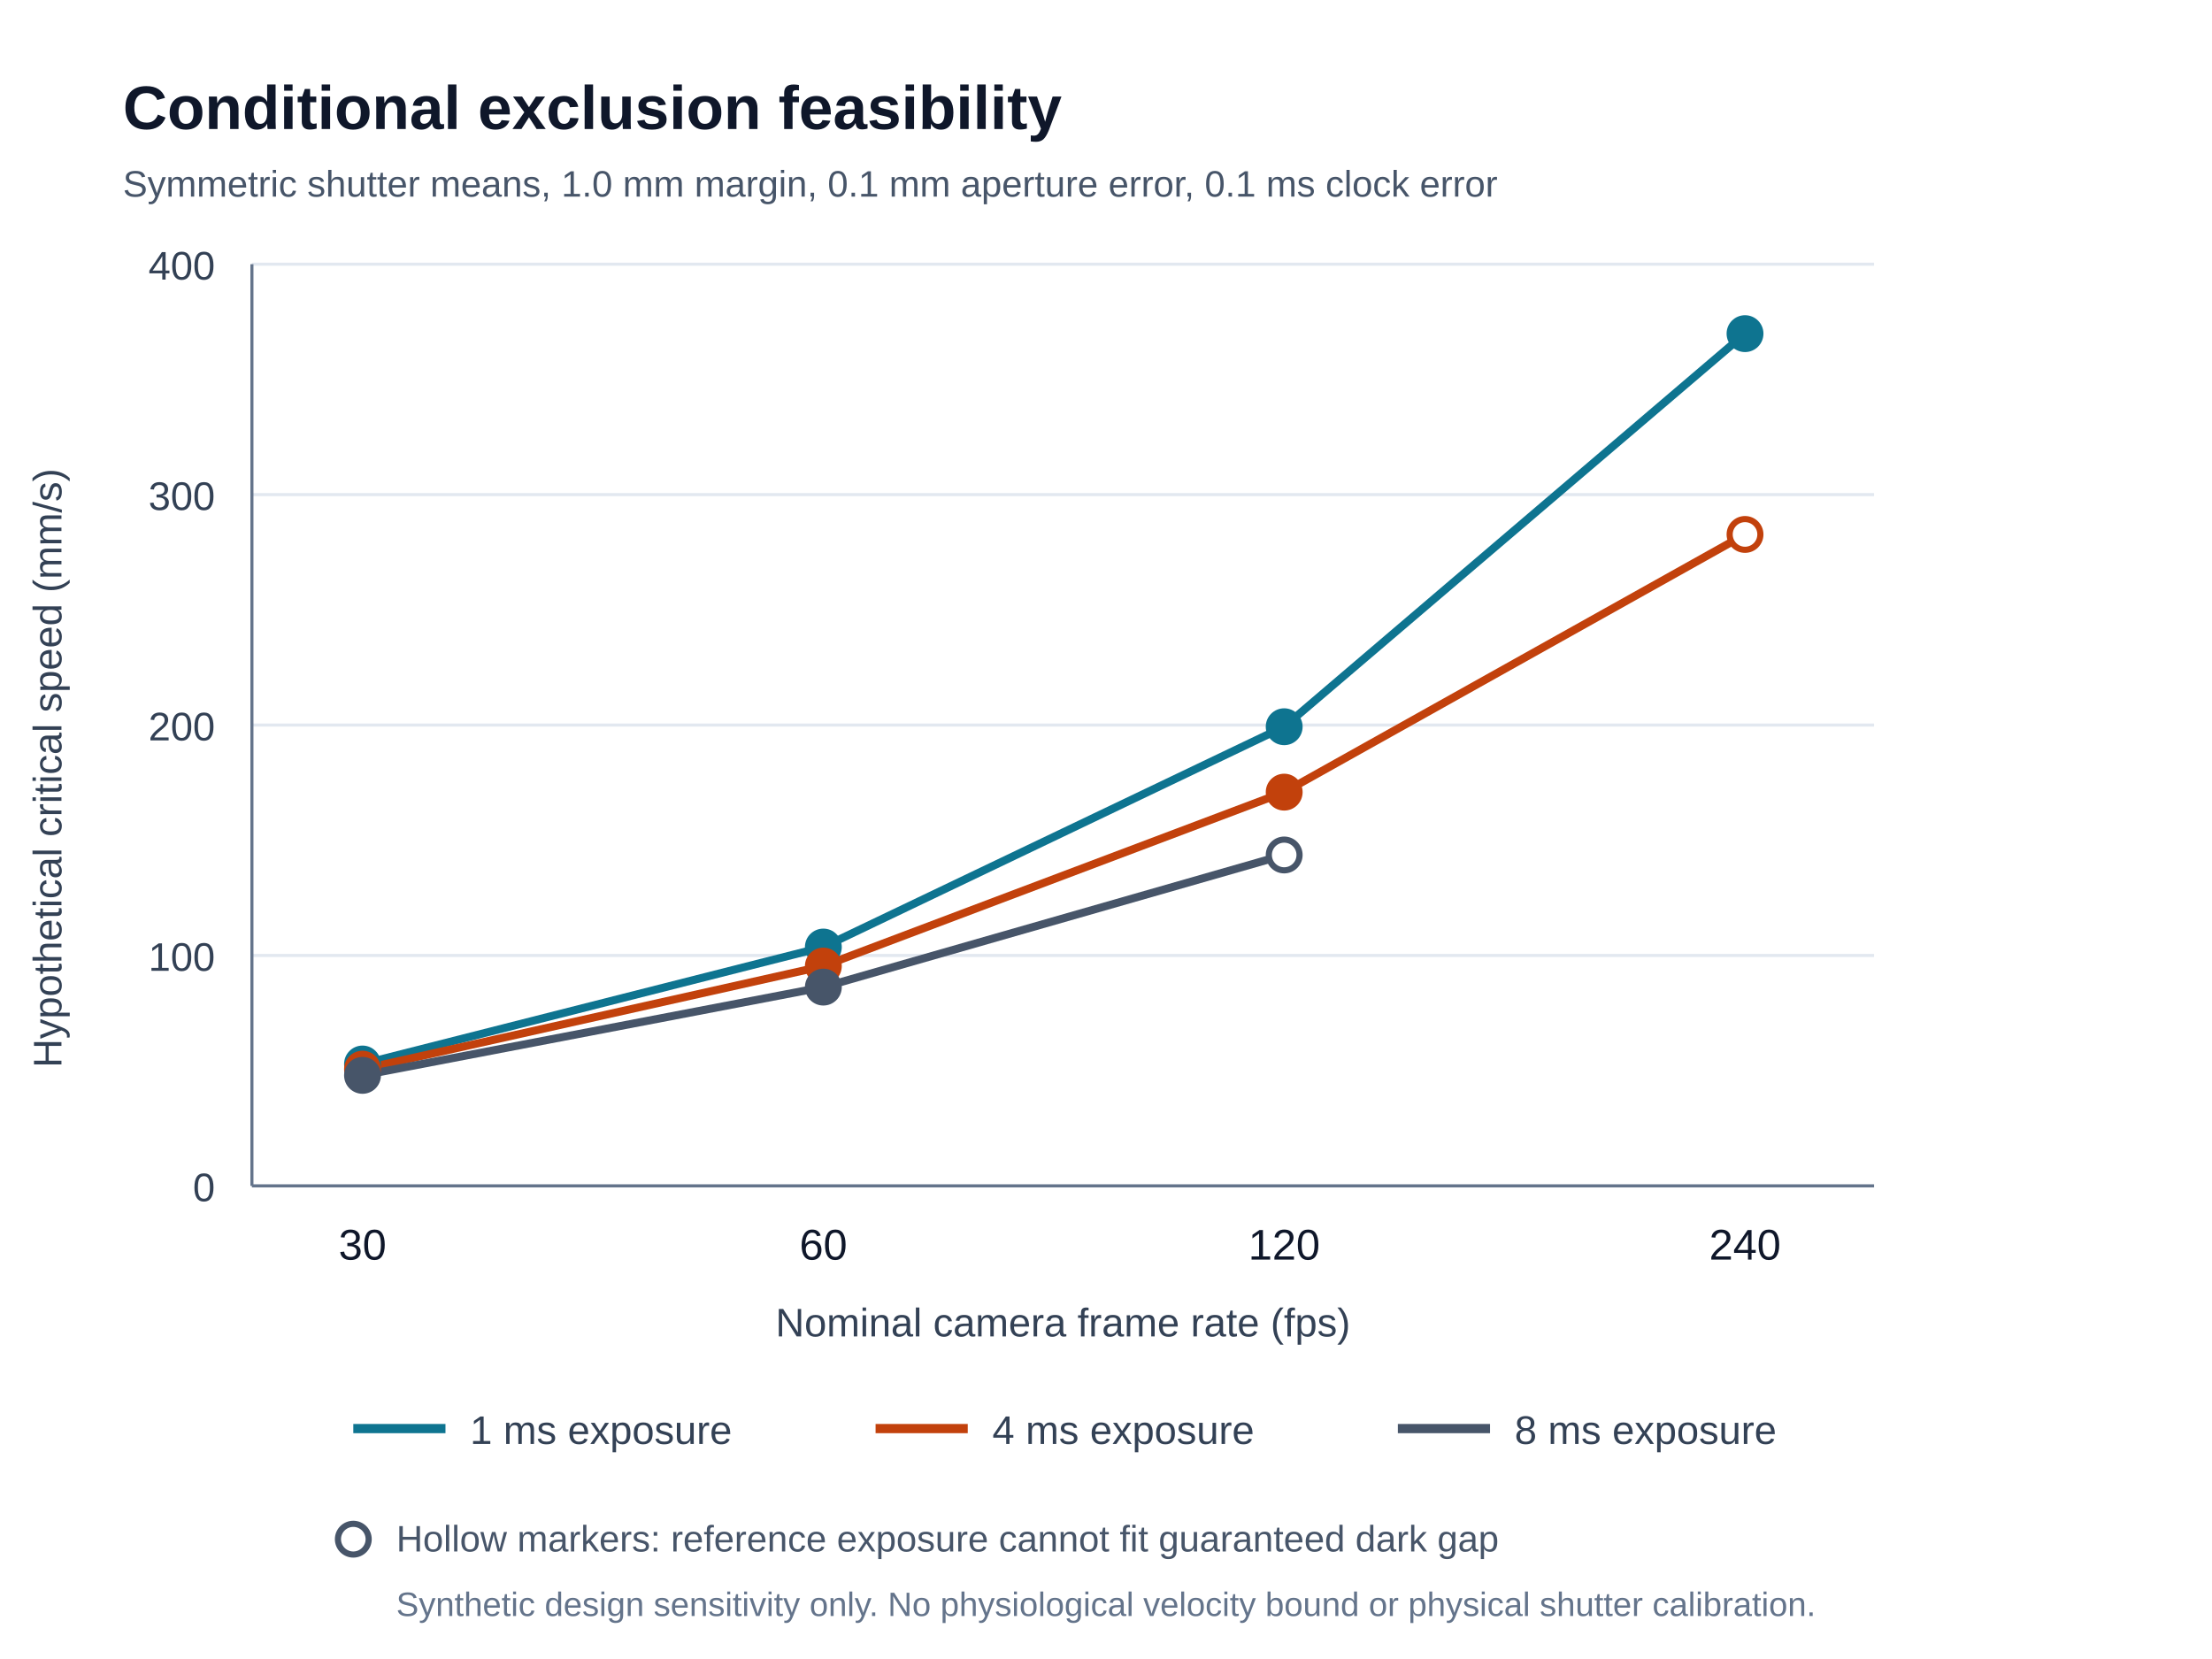
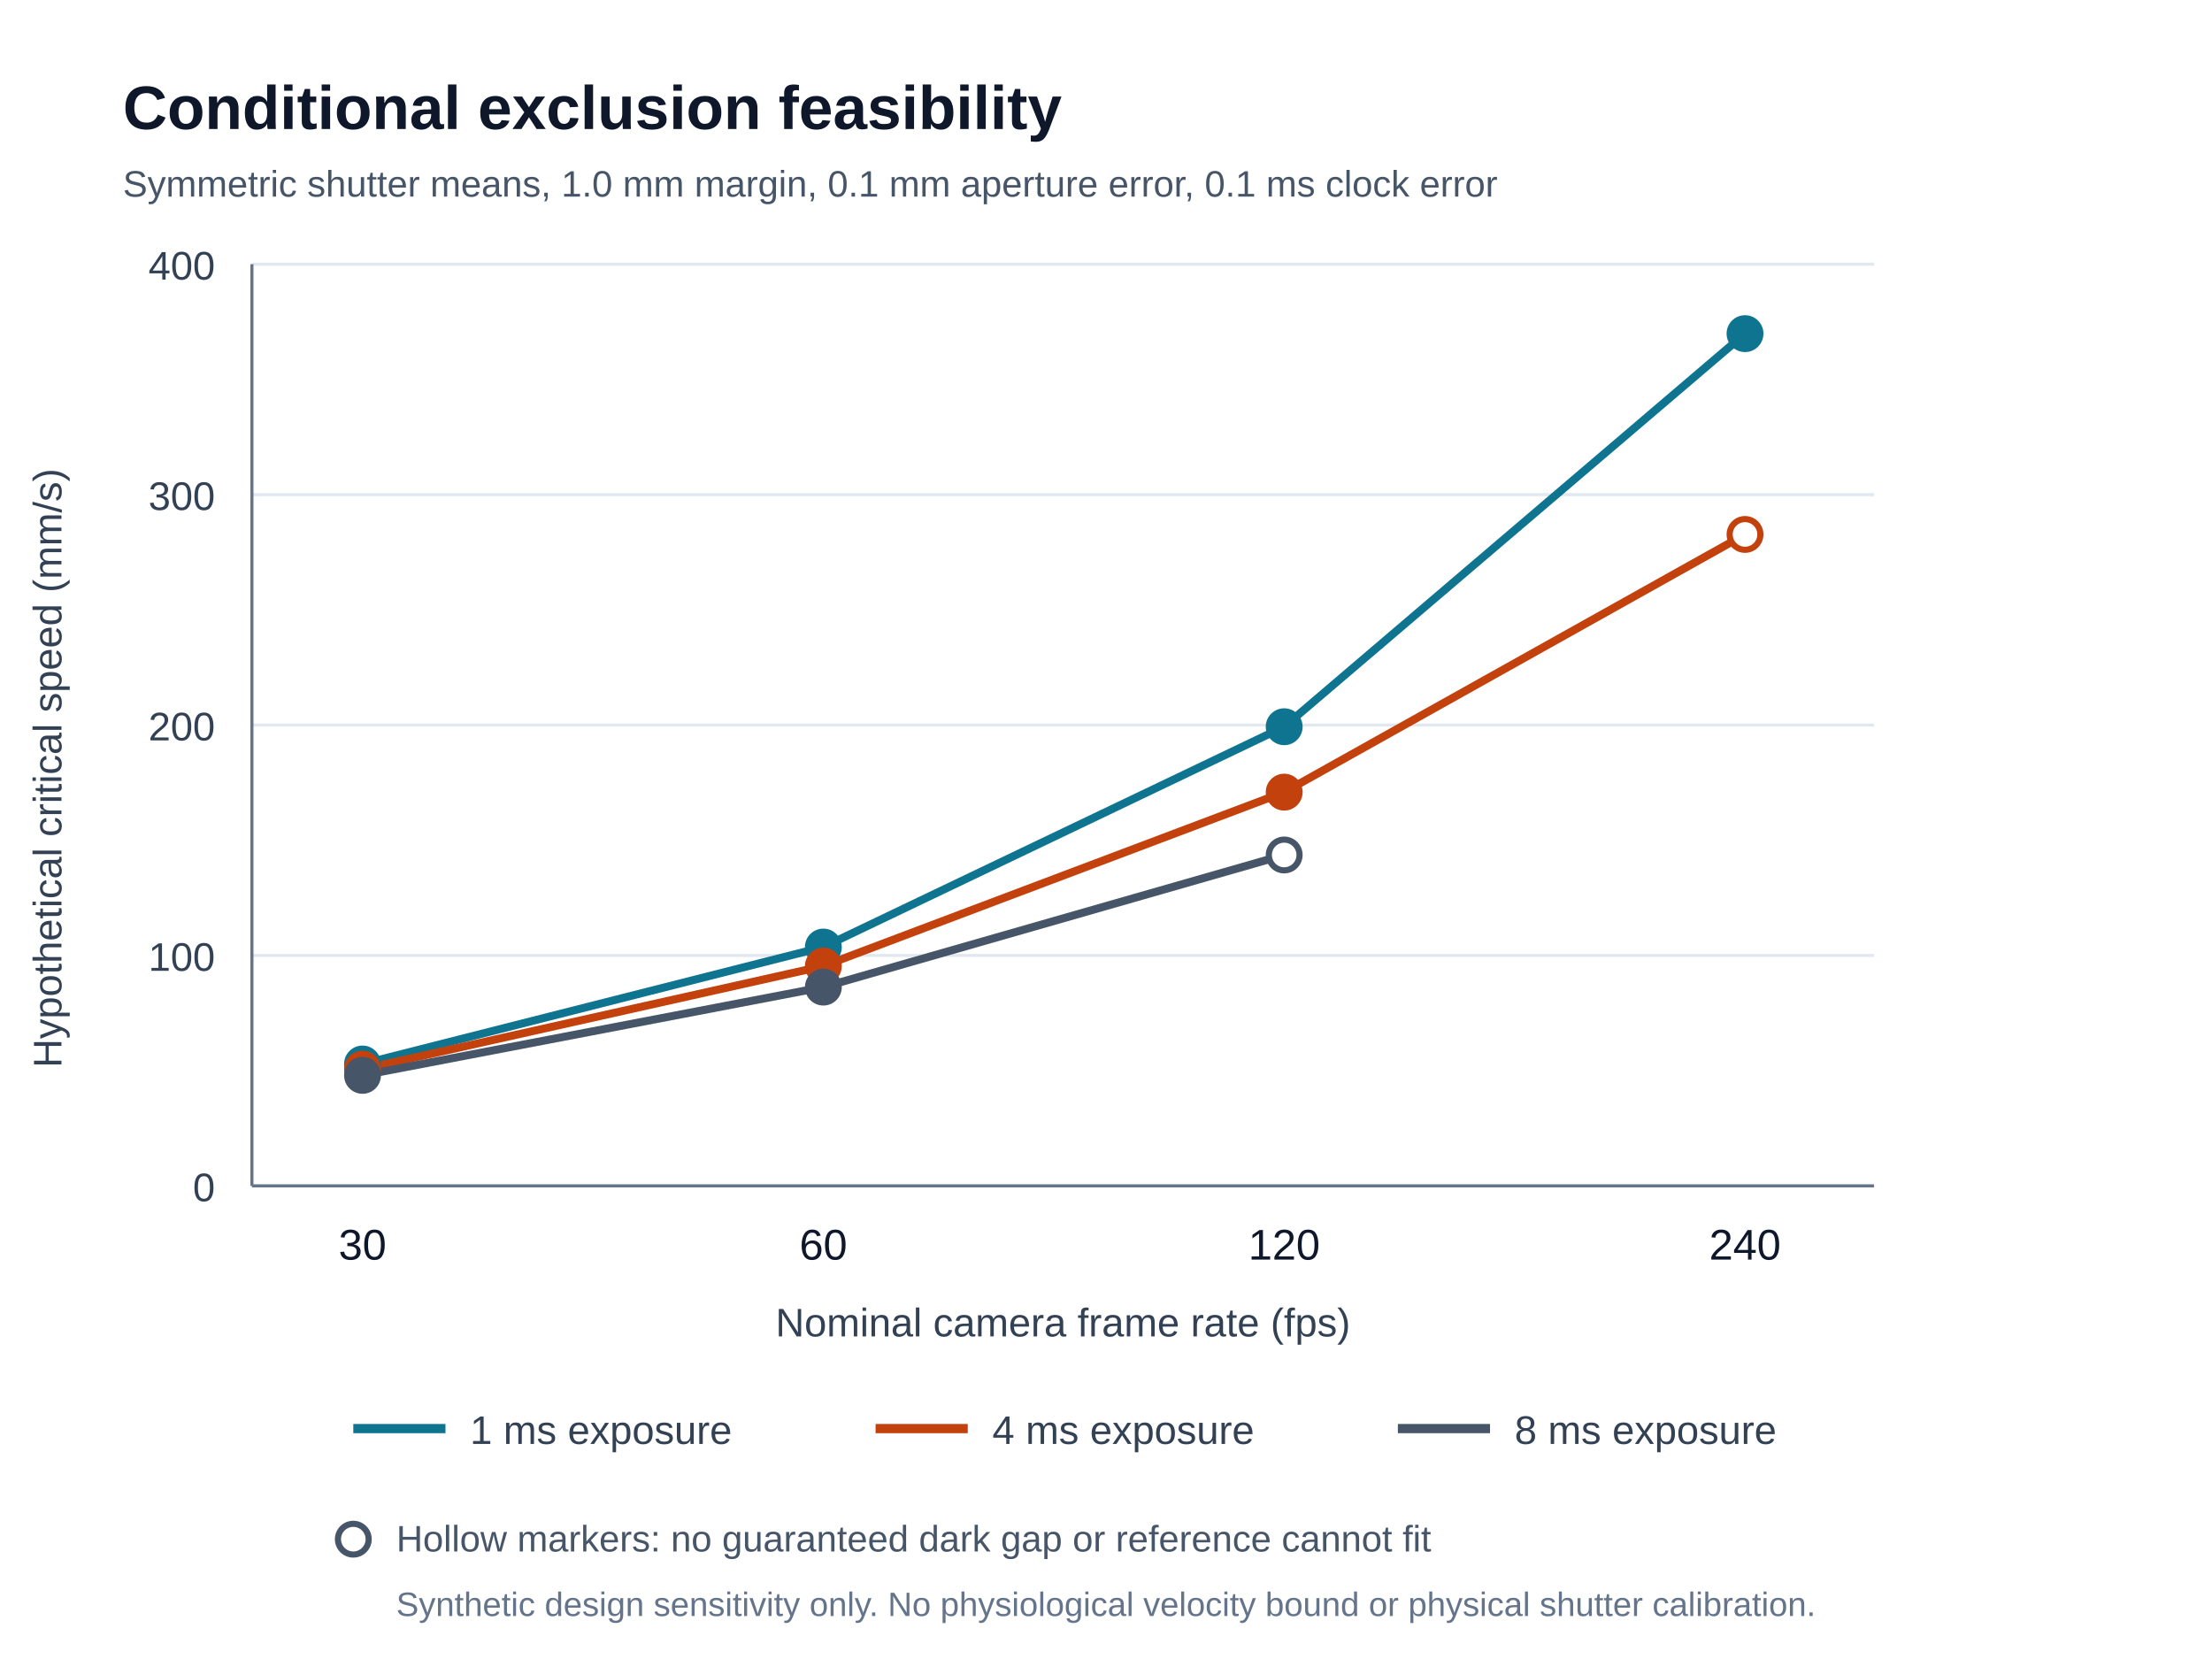
<svg xmlns="http://www.w3.org/2000/svg" width="720" height="540" viewBox="0 0 720 540">
  <rect width="720" height="540" fill="#fff" />
  <text x="40" y="42" font-family="Arial,sans-serif" font-size="20" font-weight="700" fill="#0f172a">Conditional exclusion feasibility</text>
  <text x="40" y="64" font-family="Arial,sans-serif" font-size="12" fill="#475569">Symmetric shutter means, 1.0 mm margin, 0.1 mm aperture error, 0.1 ms clock error</text>
  <g font-family="Arial,sans-serif">
    <line x1="82" y1="386" x2="610" y2="386" stroke="#e2e8f0" />
    <text x="70" y="391" text-anchor="end" font-size="13" fill="#334155">0</text>
    <line x1="82" y1="311" x2="610" y2="311" stroke="#e2e8f0" />
    <text x="70" y="316" text-anchor="end" font-size="13" fill="#334155">100</text>
    <line x1="82" y1="236" x2="610" y2="236" stroke="#e2e8f0" />
    <text x="70" y="241" text-anchor="end" font-size="13" fill="#334155">200</text>
    <line x1="82" y1="161" x2="610" y2="161" stroke="#e2e8f0" />
    <text x="70" y="166" text-anchor="end" font-size="13" fill="#334155">300</text>
    <line x1="82" y1="86" x2="610" y2="86" stroke="#e2e8f0" />
    <text x="70" y="91" text-anchor="end" font-size="13" fill="#334155">400</text>
    <line x1="82" y1="86" x2="82" y2="386" stroke="#64748b" />
    <line x1="82" y1="386" x2="610" y2="386" stroke="#64748b" />
    <text x="118" y="410" text-anchor="middle" font-size="14" fill="#0f172a">30</text>
    <text x="268" y="410" text-anchor="middle" font-size="14" fill="#0f172a">60</text>
    <text x="418" y="410" text-anchor="middle" font-size="14" fill="#0f172a">120</text>
    <text x="568" y="410" text-anchor="middle" font-size="14" fill="#0f172a">240</text>
    <text x="346" y="435" text-anchor="middle" font-size="13" fill="#334155">Nominal camera frame rate (fps)</text>
    <text transform="translate(20,250) rotate(-90)" text-anchor="middle" font-size="13" fill="#334155">Hypothetical critical speed (mm/s)</text>
    <polyline points="118,346.33 268,308.26 418,236.55 568,108.60" fill="none" stroke="#0e7490" stroke-width="2.6" stroke-linecap="round" stroke-linejoin="round" />
    <polyline points="118,348.01 268,314.45 418,257.84 568,173.96" fill="none" stroke="#c2410c" stroke-width="2.6" stroke-linecap="round" stroke-linejoin="round" />
    <polyline points="118,350.03 268,321.30 418,278.29" fill="none" stroke="#475569" stroke-width="2.6" stroke-linecap="round" stroke-linejoin="round" />
    <circle cx="118" cy="346.33" r="5" fill="#0e7490" stroke="#0e7490" stroke-width="2" />
    <circle cx="268" cy="308.26" r="5" fill="#0e7490" stroke="#0e7490" stroke-width="2" />
    <circle cx="418" cy="236.55" r="5" fill="#0e7490" stroke="#0e7490" stroke-width="2" />
    <circle cx="568" cy="108.60" r="5" fill="#0e7490" stroke="#0e7490" stroke-width="2" />
    <circle cx="118" cy="348.01" r="5" fill="#c2410c" stroke="#c2410c" stroke-width="2" />
    <circle cx="268" cy="314.45" r="5" fill="#c2410c" stroke="#c2410c" stroke-width="2" />
    <circle cx="418" cy="257.84" r="5" fill="#c2410c" stroke="#c2410c" stroke-width="2" />
    <circle cx="568" cy="173.96" r="5" fill="#ffffff" stroke="#c2410c" stroke-width="2" />
    <circle cx="118" cy="350.03" r="5" fill="#475569" stroke="#475569" stroke-width="2" />
    <circle cx="268" cy="321.30" r="5" fill="#475569" stroke="#475569" stroke-width="2" />
    <circle cx="418" cy="278.29" r="5" fill="#ffffff" stroke="#475569" stroke-width="2" />
    <line x1="115" y1="465" x2="145" y2="465" stroke="#0e7490" stroke-width="3" />
    <text x="153" y="470" font-size="13" fill="#334155">1 ms exposure</text>
    <line x1="285" y1="465" x2="315" y2="465" stroke="#c2410c" stroke-width="3" />
    <text x="323" y="470" font-size="13" fill="#334155">4 ms exposure</text>
    <line x1="455" y1="465" x2="485" y2="465" stroke="#475569" stroke-width="3" />
    <text x="493" y="470" font-size="13" fill="#334155">8 ms exposure</text>
    <circle cx="115" cy="501" r="5" fill="#fff" stroke="#475569" stroke-width="2" />
-     <text x="129" y="505" font-size="12" fill="#475569">Hollow markers: reference exposure cannot fit guaranteed dark gap</text>
+     <text x="129" y="505" font-size="12" fill="#475569">Hollow markers: no guaranteed dark gap or reference cannot fit</text>
    <text x="360" y="526" text-anchor="middle" font-size="11" fill="#64748b">Synthetic design sensitivity only. No physiological velocity bound or physical shutter calibration.</text>
  </g>
</svg>
